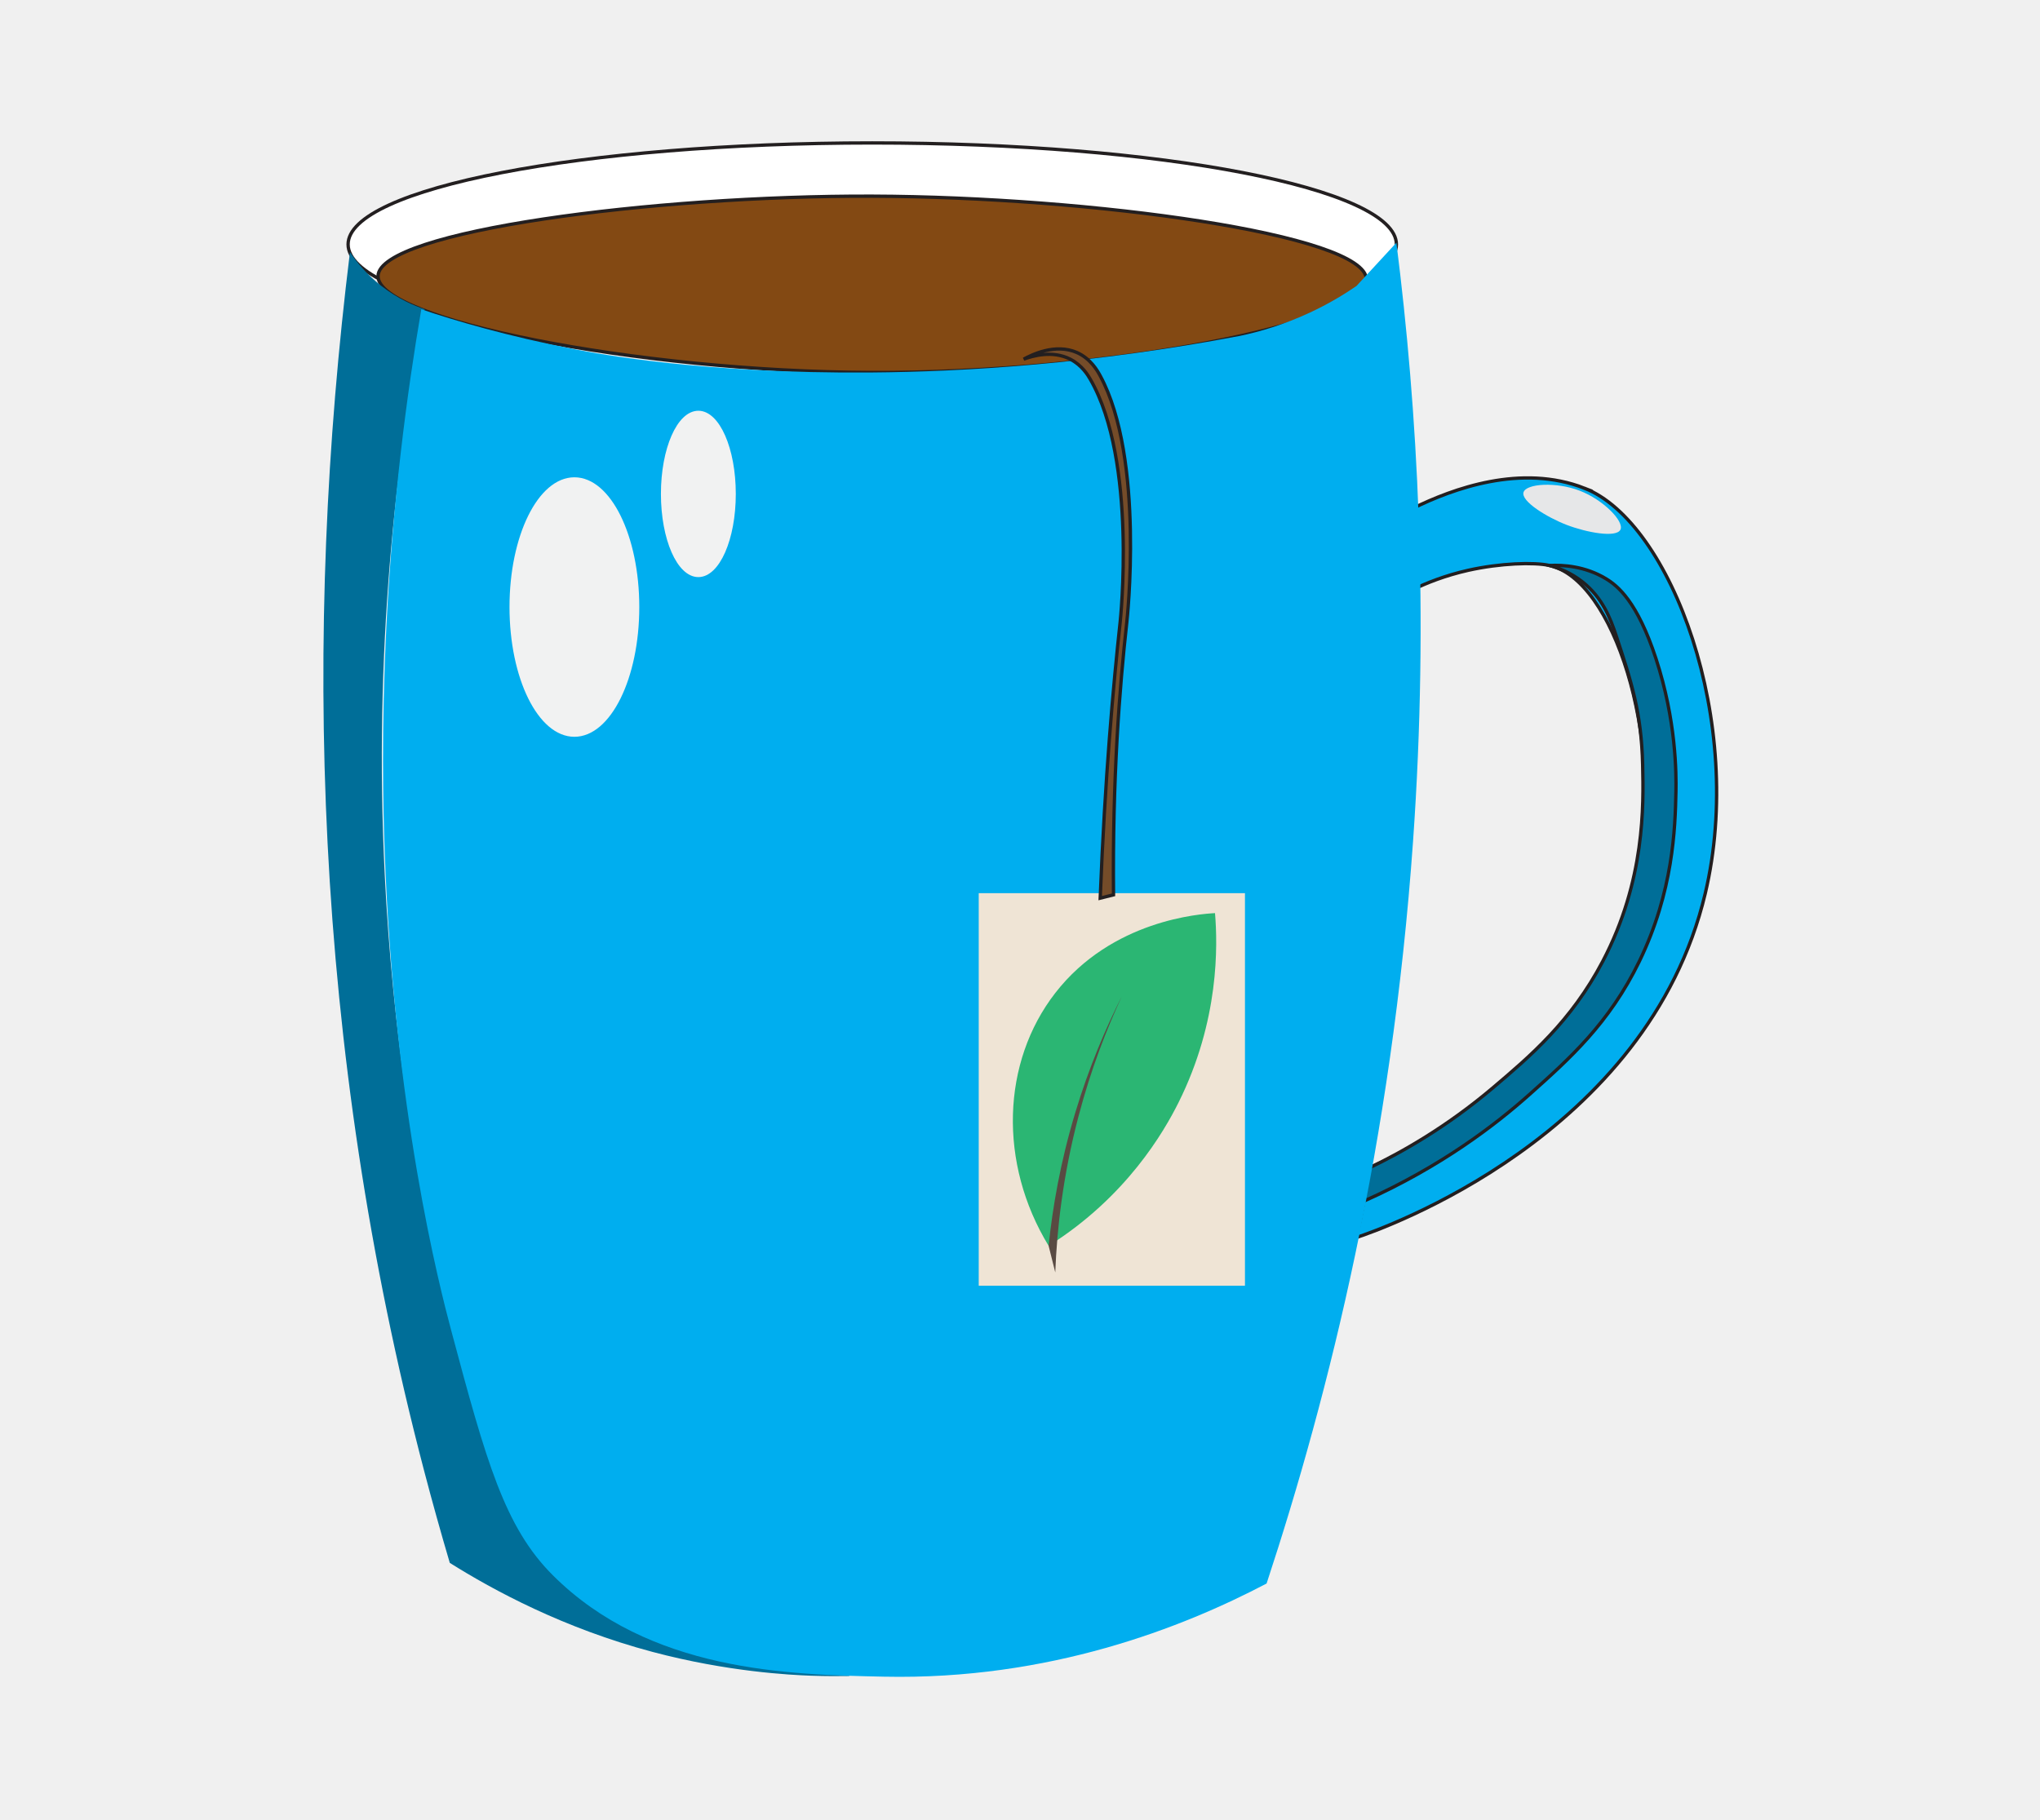
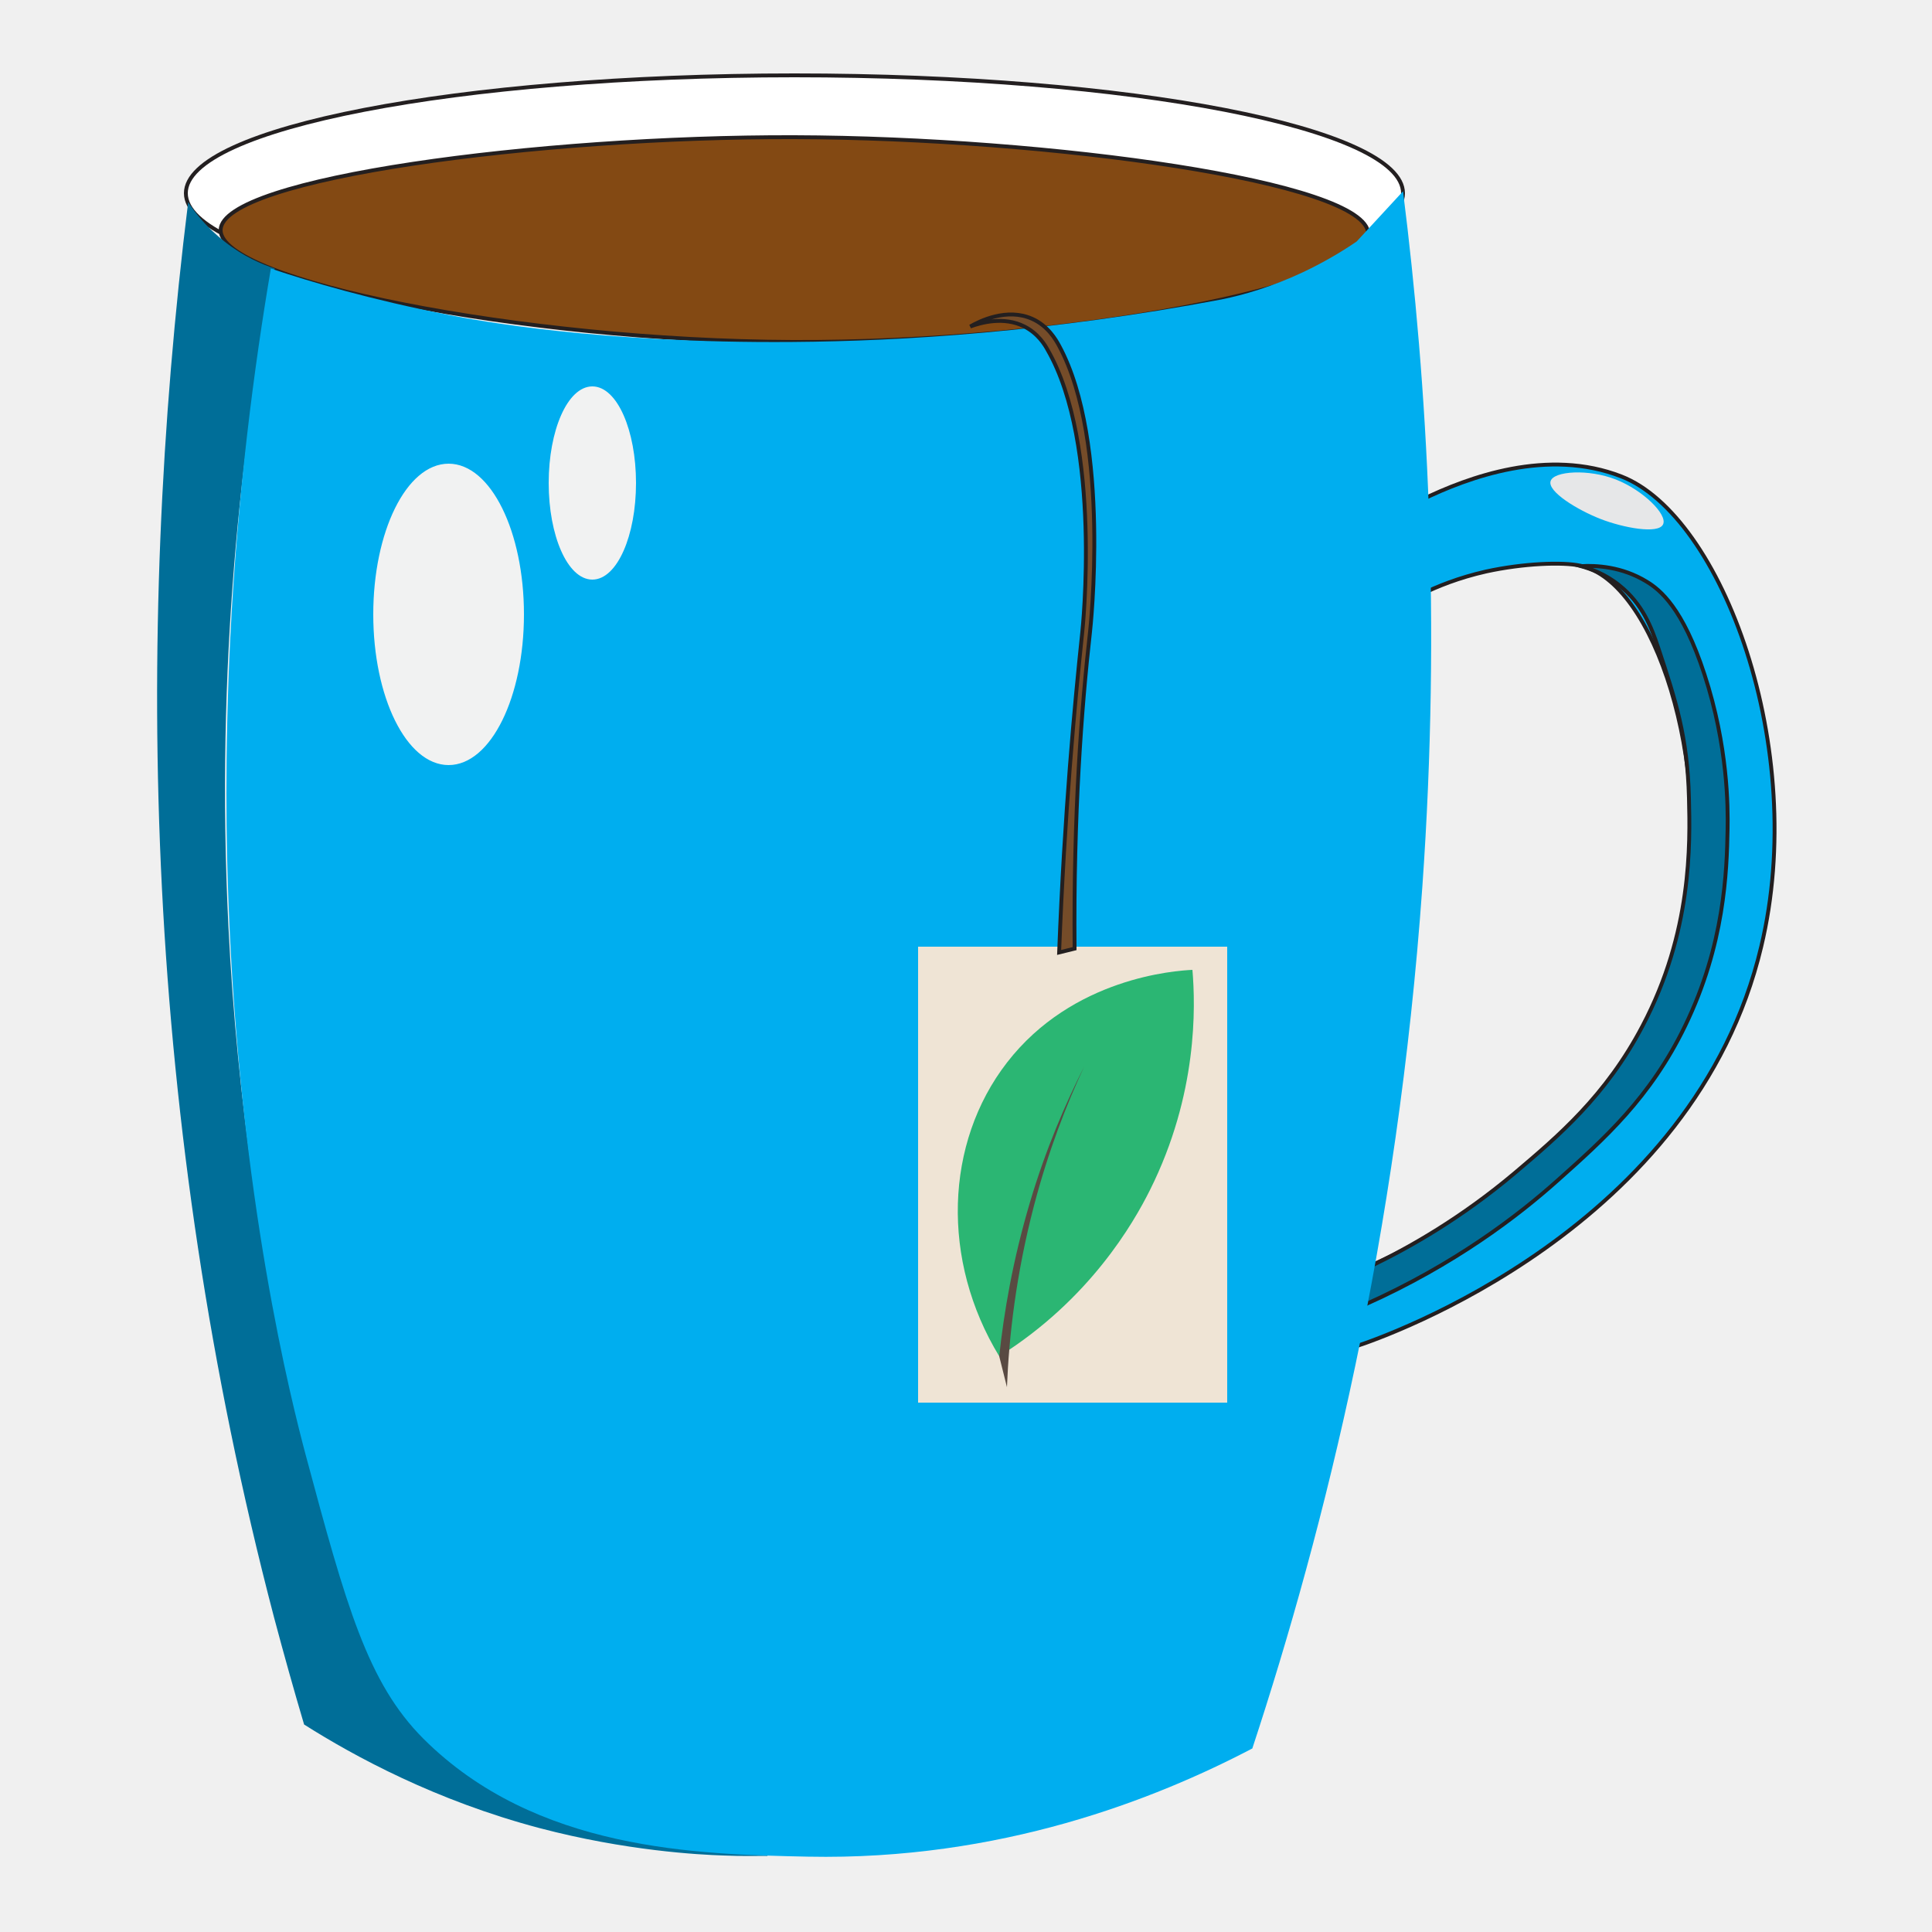
- <svg xmlns="http://www.w3.org/2000/svg" id="Layer_1" viewBox="0 0 613 546.97">
-   <ellipse cx="262.1" cy="73.46" rx="157.5" ry="30.5" fill="#fff" stroke="#231f20" stroke-miterlimit="10" />
-   <path d="M410.6,83.96c.19,13.15-78.23,28.29-149,28-70.3-.29-148.28-15.88-148-29,.29-13.44,82.72-24.22,148.5-24,65.84.22,148.3,11.55,148.5,25Z" fill="#834913" stroke="#231f20" stroke-miterlimit="10" />
-   <path d="M476.15,146.75c-19.01-7.44-39.55.09-51.76,6.12.07,8.1.15,16.2.22,24.31,3.89-1.87,9.52-4.18,16.56-5.76,9.61-2.15,19.77-2.48,24.42-1.46,19.38,4.23,34.15,51.65,27,90-10.98,58.88-71.9,86.97-81,91-.52,3.28-1.1,6.63-1.75,10.06-.71,3.76-1.47,7.41-2.25,10.94,7.62-2.53,87.49-30.43,104.81-103.37,12.24-51.53-10.25-111.67-36.26-121.84Z" fill="#00aeef" stroke="#231f20" stroke-miterlimit="10" />
-   <path d="M465.6,169.96c3.97-.18,10.64.14,17,4,3.47,2.11,9.38,6.81,15,24,6.09,18.64,6.11,34.46,6,40-.22,11.06-.81,30.01-11,51-9.04,18.62-21.01,29.3-33,40-10.29,9.18-26.63,21.73-49.75,32.06.58-3.35,1.16-6.7,1.75-10.06,9.68-4.66,23.05-12.18,37-24,11.09-9.4,23.49-19.9,33-38,12.79-24.34,12.27-47.01,12-59-.36-15.87-3.42-25.13-8-39-1.67-5.06-4.05-11.25-10-16-3.68-2.93-7.46-4.31-10-5Z" fill="#006e98" stroke="#231f20" stroke-miterlimit="10" />
-   <path d="M255.15,503.76c-2.8.05-6.72.07-11.4-.09-6.28-.22-25.16-1.17-47.65-7.15-26.79-7.13-47.8-18.51-60.94-26.76-2.7-9.14-5.29-18.41-7.75-27.81-33.56-128.21-36.29-252.41-22.25-366.19,1.84,2.77,4.85,6.61,9.45,10.2,4.94,3.86,9.74,5.9,13,7-8.66,44.99-15.34,102.9-12,170,2.34,46.89,9.07,88.29,17,123,6,20.67,12,41.33,18,62,3.34,9.54,7.75,15.99,11,20,22.39,27.59,64.1,30.83,87.5,32.65.65.05,4.09-1.2,5.5.35.71.79.67,1.98.55,2.8Z" fill="#006e98" stroke-width="0" />
-   <path d="M424.6,252.96c-6.38,90.2-25.16,165.87-44,223-25.19,13.23-65.26,29.05-115,28-28.62-.6-70.43-1.48-99.5-30.5-14.51-14.49-20.04-34.36-30.5-73.5-3.54-13.23-17.2-66.28-20-144-.47-13.03-1.01-37.11.5-67.5,1.88-37.8,6.16-70.17,10.5-95.5,10.39,3.51,25.67,8.02,46,12,7.16,1.4,38.84,7.39,89,7,28.58-.22,66.55-2.55,111-11,5.89-1.24,13.15-3.34,21-7,5.49-2.56,10.16-5.36,14-8,4-4.33,8-8.67,12-13,6.32,49.9,9.89,110.88,5,180Z" fill="#00aeef" stroke-width="0" />
-   <ellipse cx="172.6" cy="182.46" rx="19" ry="38.5" fill="#f1f2f2" stroke="#f1f2f2" stroke-miterlimit="10" />
-   <ellipse cx="209.85" cy="148.46" rx="10.75" ry="24.5" fill="#f1f2f2" stroke="#f1f2f2" stroke-miterlimit="10" />
-   <path d="M486.93,159.18c-1.18,2.57-10.27.86-16.18-1.42-5.92-2.28-13.8-7.12-12.94-9.81.82-2.6,9.78-3.2,16.9-.45s13.36,9.2,12.23,11.68Z" fill="#e6e7e8" stroke-width="0" />
-   <rect x="294.1" y="268.46" width="80" height="118" fill="#efe4d5" stroke-width="0" />
-   <path d="M354.1,331.46c-4.29,8.58-15.57,28.28-39,43-15.11-24.8-14.14-55.2,2-76,17.03-21.95,43.65-23.77,48-24,.79,9.56,1.37,32.25-11,57Z" fill="#2bb673" stroke-width="0" />
-   <path d="M337.1,299.46c-4.81,9.51-9.85,21.22-14,35-4.54,15.06-6.84,28.71-8,40,.67,2.67,1.33,5.33,2,8,.49-12.93,2.26-29.03,7-47,3.71-14.07,8.41-26.13,13-36Z" fill="#594a42" stroke-width="0" />
-   <path d="M307.6,107.96c2.71-1,8.66-2.73,14,0,3.59,1.84,5.37,4.91,6,6,14.24,24.6,9,73,9,73-2.05,18.93-4.58,46.84-6,83,1.33-.33,2.67-.67,4-1-.34-34.74,1.81-62.36,4-82,0,0,5.48-49.12-8-74-.82-1.52-2.87-5.17-7-7-6.45-2.85-13.6.68-16,2Z" fill="#754c29" stroke="#231f20" stroke-miterlimit="10" />
-   <rect width="613" height="546.97" fill="none" stroke-width="0" />
+ <svg xmlns="http://www.w3.org/2000/svg" id="Layer_1" viewBox="0 0 500 500">
+   <ellipse cx="205.6" cy="50" rx="157.5" ry="30.5" fill="#fff" stroke="#231f20" stroke-miterlimit="10" />
+   <path d="M354.1,60.5c.2,13.2-78.2,28.3-149,28-70.3-.3-148.3-15.9-148-29,.3-13.4,82.7-24.2,148.5-24,65.8.2,148.3,11.5,148.5,25Z" fill="#834913" stroke="#231f20" stroke-miterlimit="10" />
+   <path d="M419.6,123.3c-19-7.4-39.5.1-51.8,6.1.1,8.1.1,16.2.2,24.3,3.9-1.9,9.5-4.2,16.6-5.8,9.6-2.1,19.8-2.5,24.4-1.5,19.4,4.2,34.1,51.6,27,90-11,58.9-71.9,87-81,91-.5,3.3-1.1,6.6-1.8,10.1-.7,3.8-1.5,7.4-2.2,10.9,7.6-2.5,87.5-30.4,104.8-103.4,12.3-51.4-10.2-111.6-36.2-121.7h0Z" fill="#00aeef" stroke="#231f20" stroke-miterlimit="10" />
+   <path d="M409.1,146.5c4-.2,10.6.1,17,4,3.5,2.1,9.4,6.8,15,24,6.1,18.6,6.1,34.5,6,40-.2,11.1-.8,30-11,51-9,18.6-21,29.3-33,40-10.3,9.2-26.6,21.7-49.8,32.1.6-3.4,1.2-6.7,1.8-10.1,9.7-4.7,23-12.2,37-24,11.1-9.4,23.5-19.9,33-38,12.8-24.3,12.3-47,12-59-.4-15.9-3.4-25.1-8-39-1.7-5.1-4-11.2-10-16-3.7-3-7.5-4.3-10-5h0Z" fill="#006e98" stroke="#231f20" stroke-miterlimit="10" />
+   <path d="M198.6,480.3c-2.8,0-6.7.1-11.4-.1-6.3-.2-25.2-1.2-47.6-7.1-26.8-7.1-47.8-18.5-60.9-26.8-2.7-9.1-5.3-18.4-7.8-27.8C37.3,290.2,34.6,166,48.7,52.3c1.8,2.8,4.8,6.6,9.4,10.2,4.9,3.9,9.7,5.9,13,7-8.7,45-15.3,102.9-12,170,2.3,46.9,9.1,88.3,17,123,6,20.7,12,41.3,18,62,3.3,9.5,7.8,16,11,20,22.4,27.6,64.1,30.8,87.5,32.6.6,0,4.1-1.2,5.5.4.7.8.7,1.9.5,2.8h0Z" fill="#006e98" stroke-width="0" />
+   <path d="M368.1,229.5c-6.4,90.2-25.2,165.9-44,223-25.2,13.2-65.3,29-115,28-28.6-.6-70.4-1.5-99.5-30.5-14.5-14.5-20-34.4-30.5-73.5-3.5-13.2-17.2-66.3-20-144-.5-13-1-37.1.5-67.5,1.9-37.8,6.2-70.2,10.5-95.5,10.4,3.5,25.7,8,46,12,7.2,1.4,38.8,7.4,89,7,28.6-.2,66.6-2.6,111-11,5.9-1.2,13.1-3.3,21-7,5.5-2.6,10.2-5.4,14-8,4-4.3,8-8.7,12-13,6.3,49.9,9.9,110.8,5,180h0Z" fill="#00aeef" stroke-width="0" />
+   <ellipse cx="116.1" cy="159" rx="19" ry="38.5" fill="#f1f2f2" stroke="#f1f2f2" stroke-miterlimit="10" />
+   <ellipse cx="153.3" cy="125" rx="10.8" ry="24.5" fill="#f1f2f2" stroke="#f1f2f2" stroke-miterlimit="10" />
+   <path d="M430.4,135.7c-1.2,2.6-10.3.9-16.2-1.4-5.9-2.3-13.8-7.1-12.9-9.8.8-2.6,9.8-3.2,16.9-.4s13.4,9.1,12.2,11.6h0Z" fill="#e6e7e8" stroke-width="0" />
+   <rect x="237.6" y="245" width="80" height="118" fill="#efe4d5" stroke-width="0" />
+   <path d="M297.6,308c-4.3,8.6-15.6,28.3-39,43-15.1-24.8-14.1-55.2,2-76,17-22,43.6-23.8,48-24,.8,9.5,1.4,32.2-11,57Z" fill="#2bb673" stroke-width="0" />
+   <path d="M280.6,276c-4.8,9.5-9.9,21.2-14,35-4.5,15.1-6.8,28.7-8,40,.7,2.7,1.3,5.3,2,8,.5-12.9,2.3-29,7-47,3.7-14.1,8.4-26.2,13-36Z" fill="#594a42" stroke-width="0" />
+   <path d="M251.1,84.5c2.7-1,8.7-2.7,14,0,3.6,1.8,5.4,4.9,6,6,14.2,24.6,9,73,9,73-2,18.9-4.6,46.8-6,83,1.3-.3,2.7-.7,4-1-.3-34.7,1.8-62.4,4-82,0,0,5.5-49.1-8-74-.8-1.5-2.9-5.2-7-7-6.5-2.9-13.6.6-16,2Z" fill="#754c29" stroke="#231f20" stroke-miterlimit="10" />
+   <rect width="500" height="500" fill="none" stroke-width="0" />
</svg>
